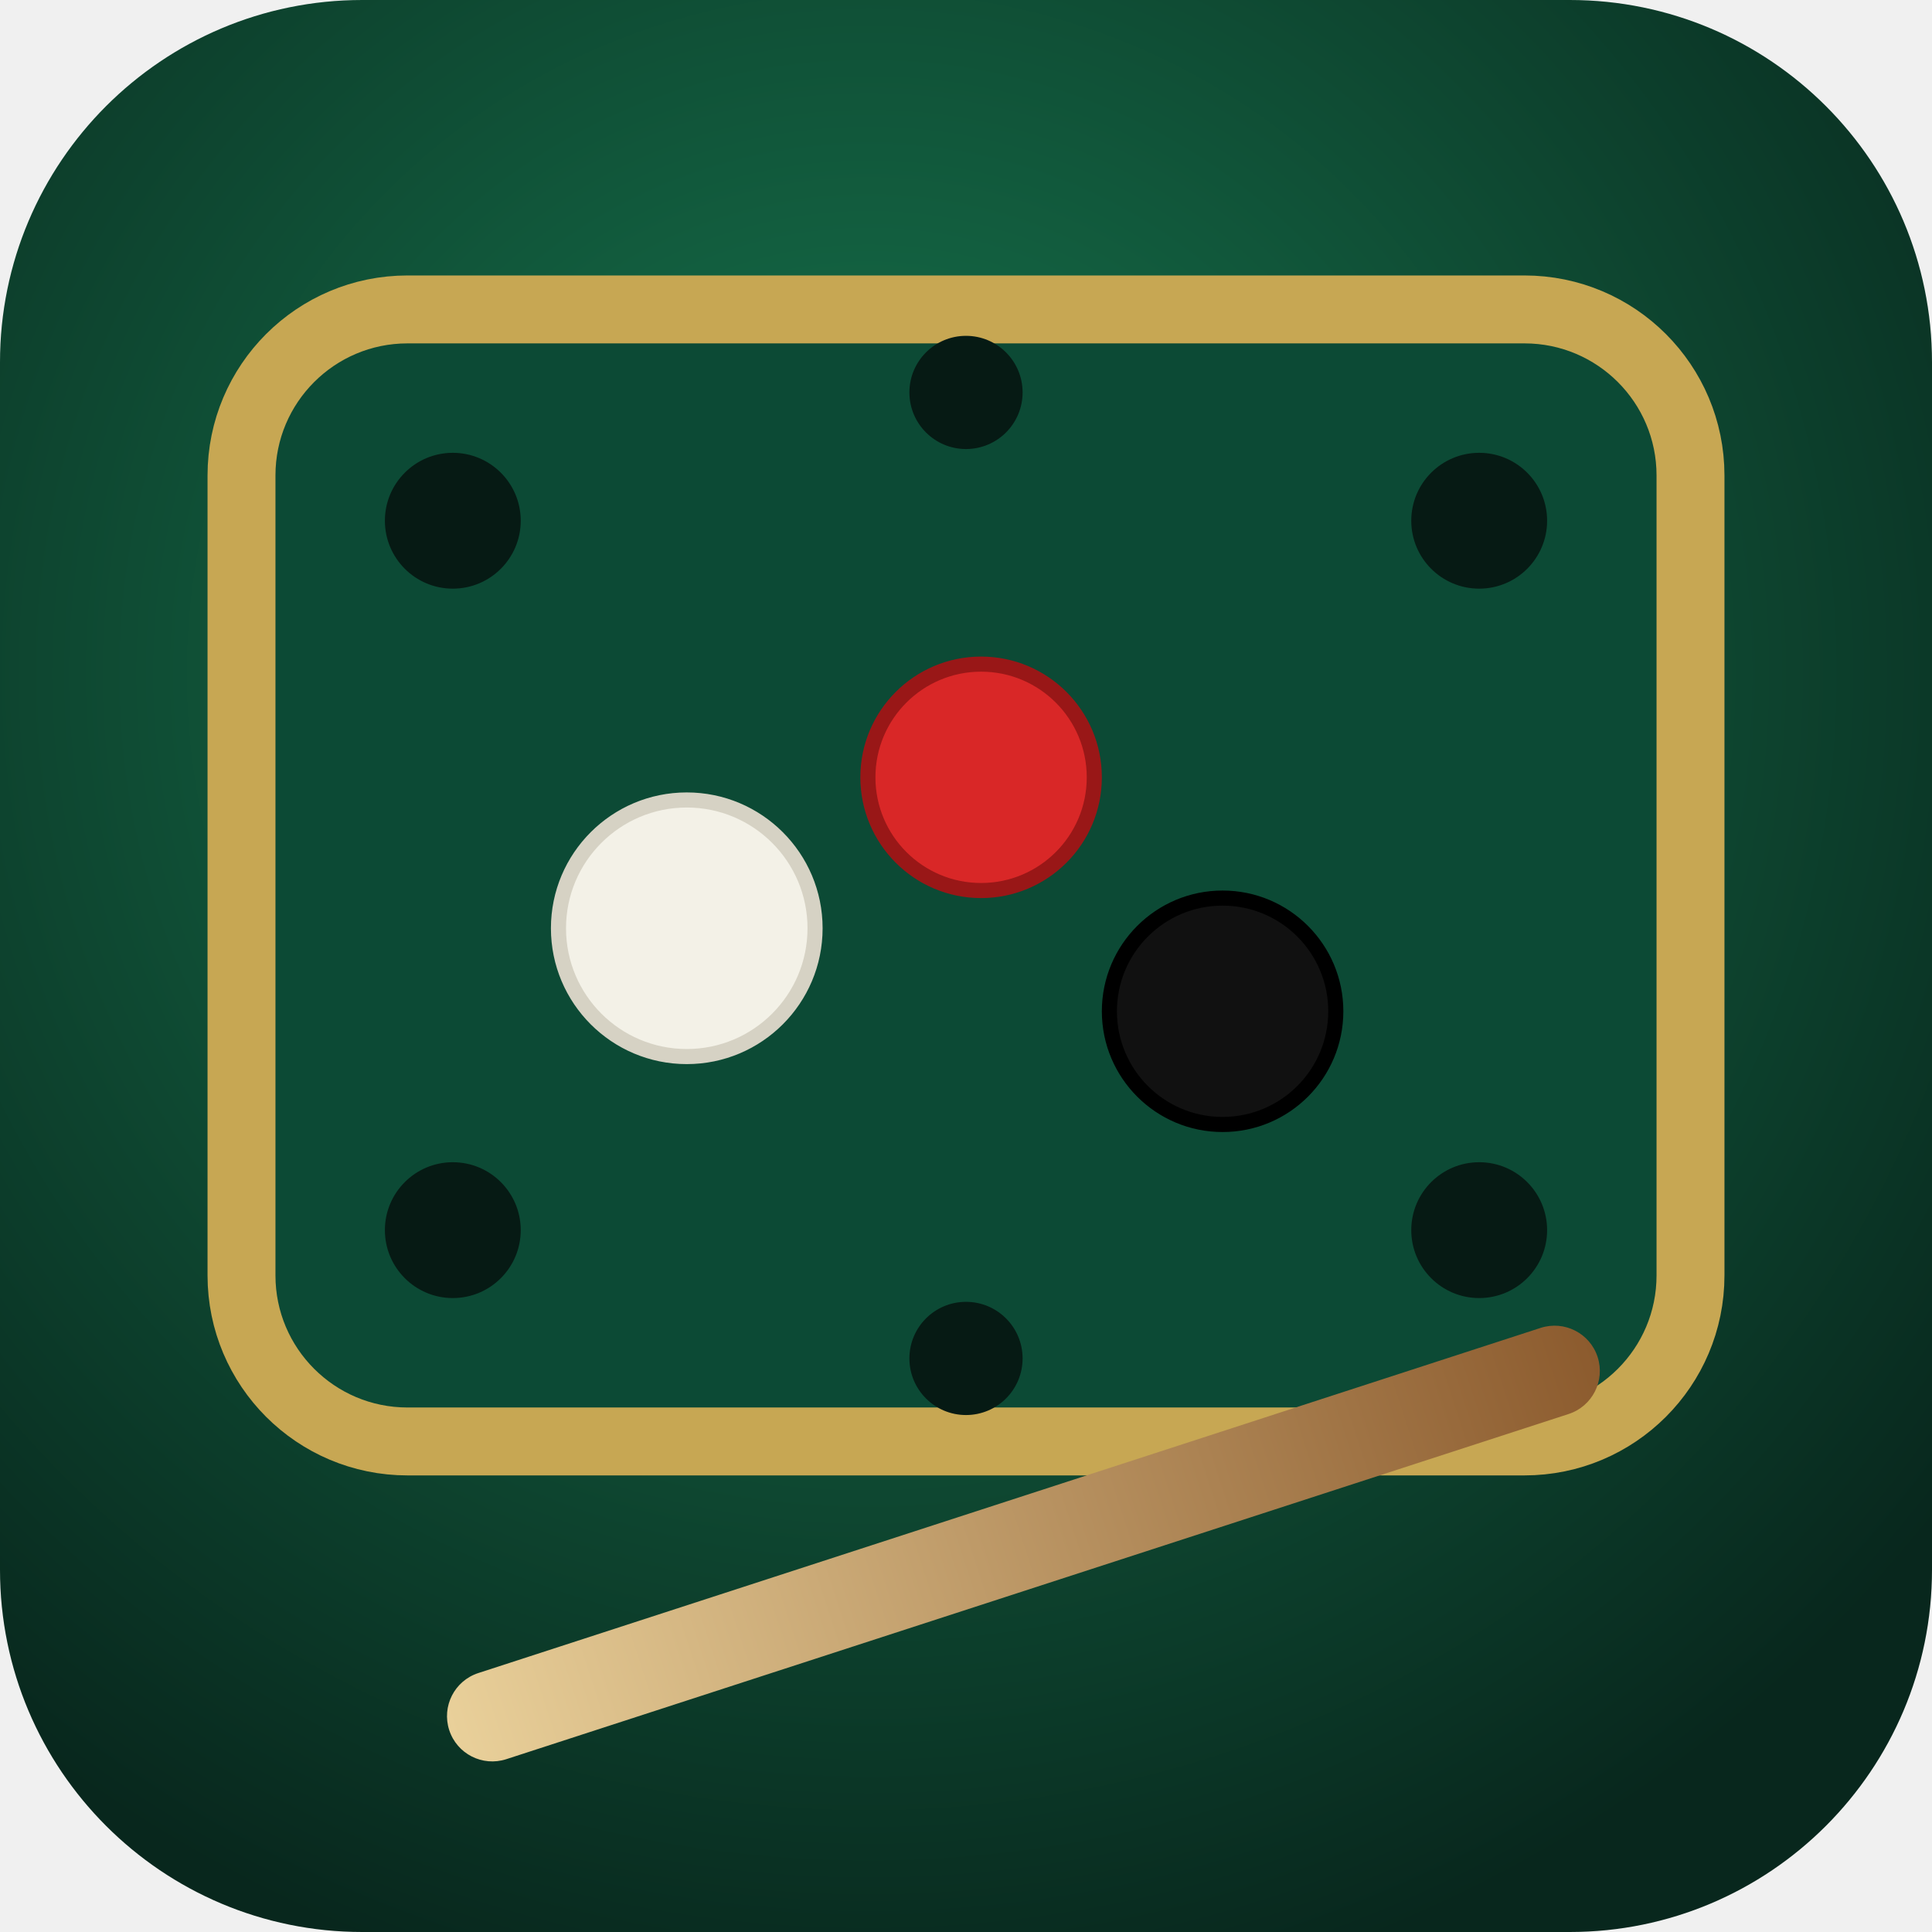
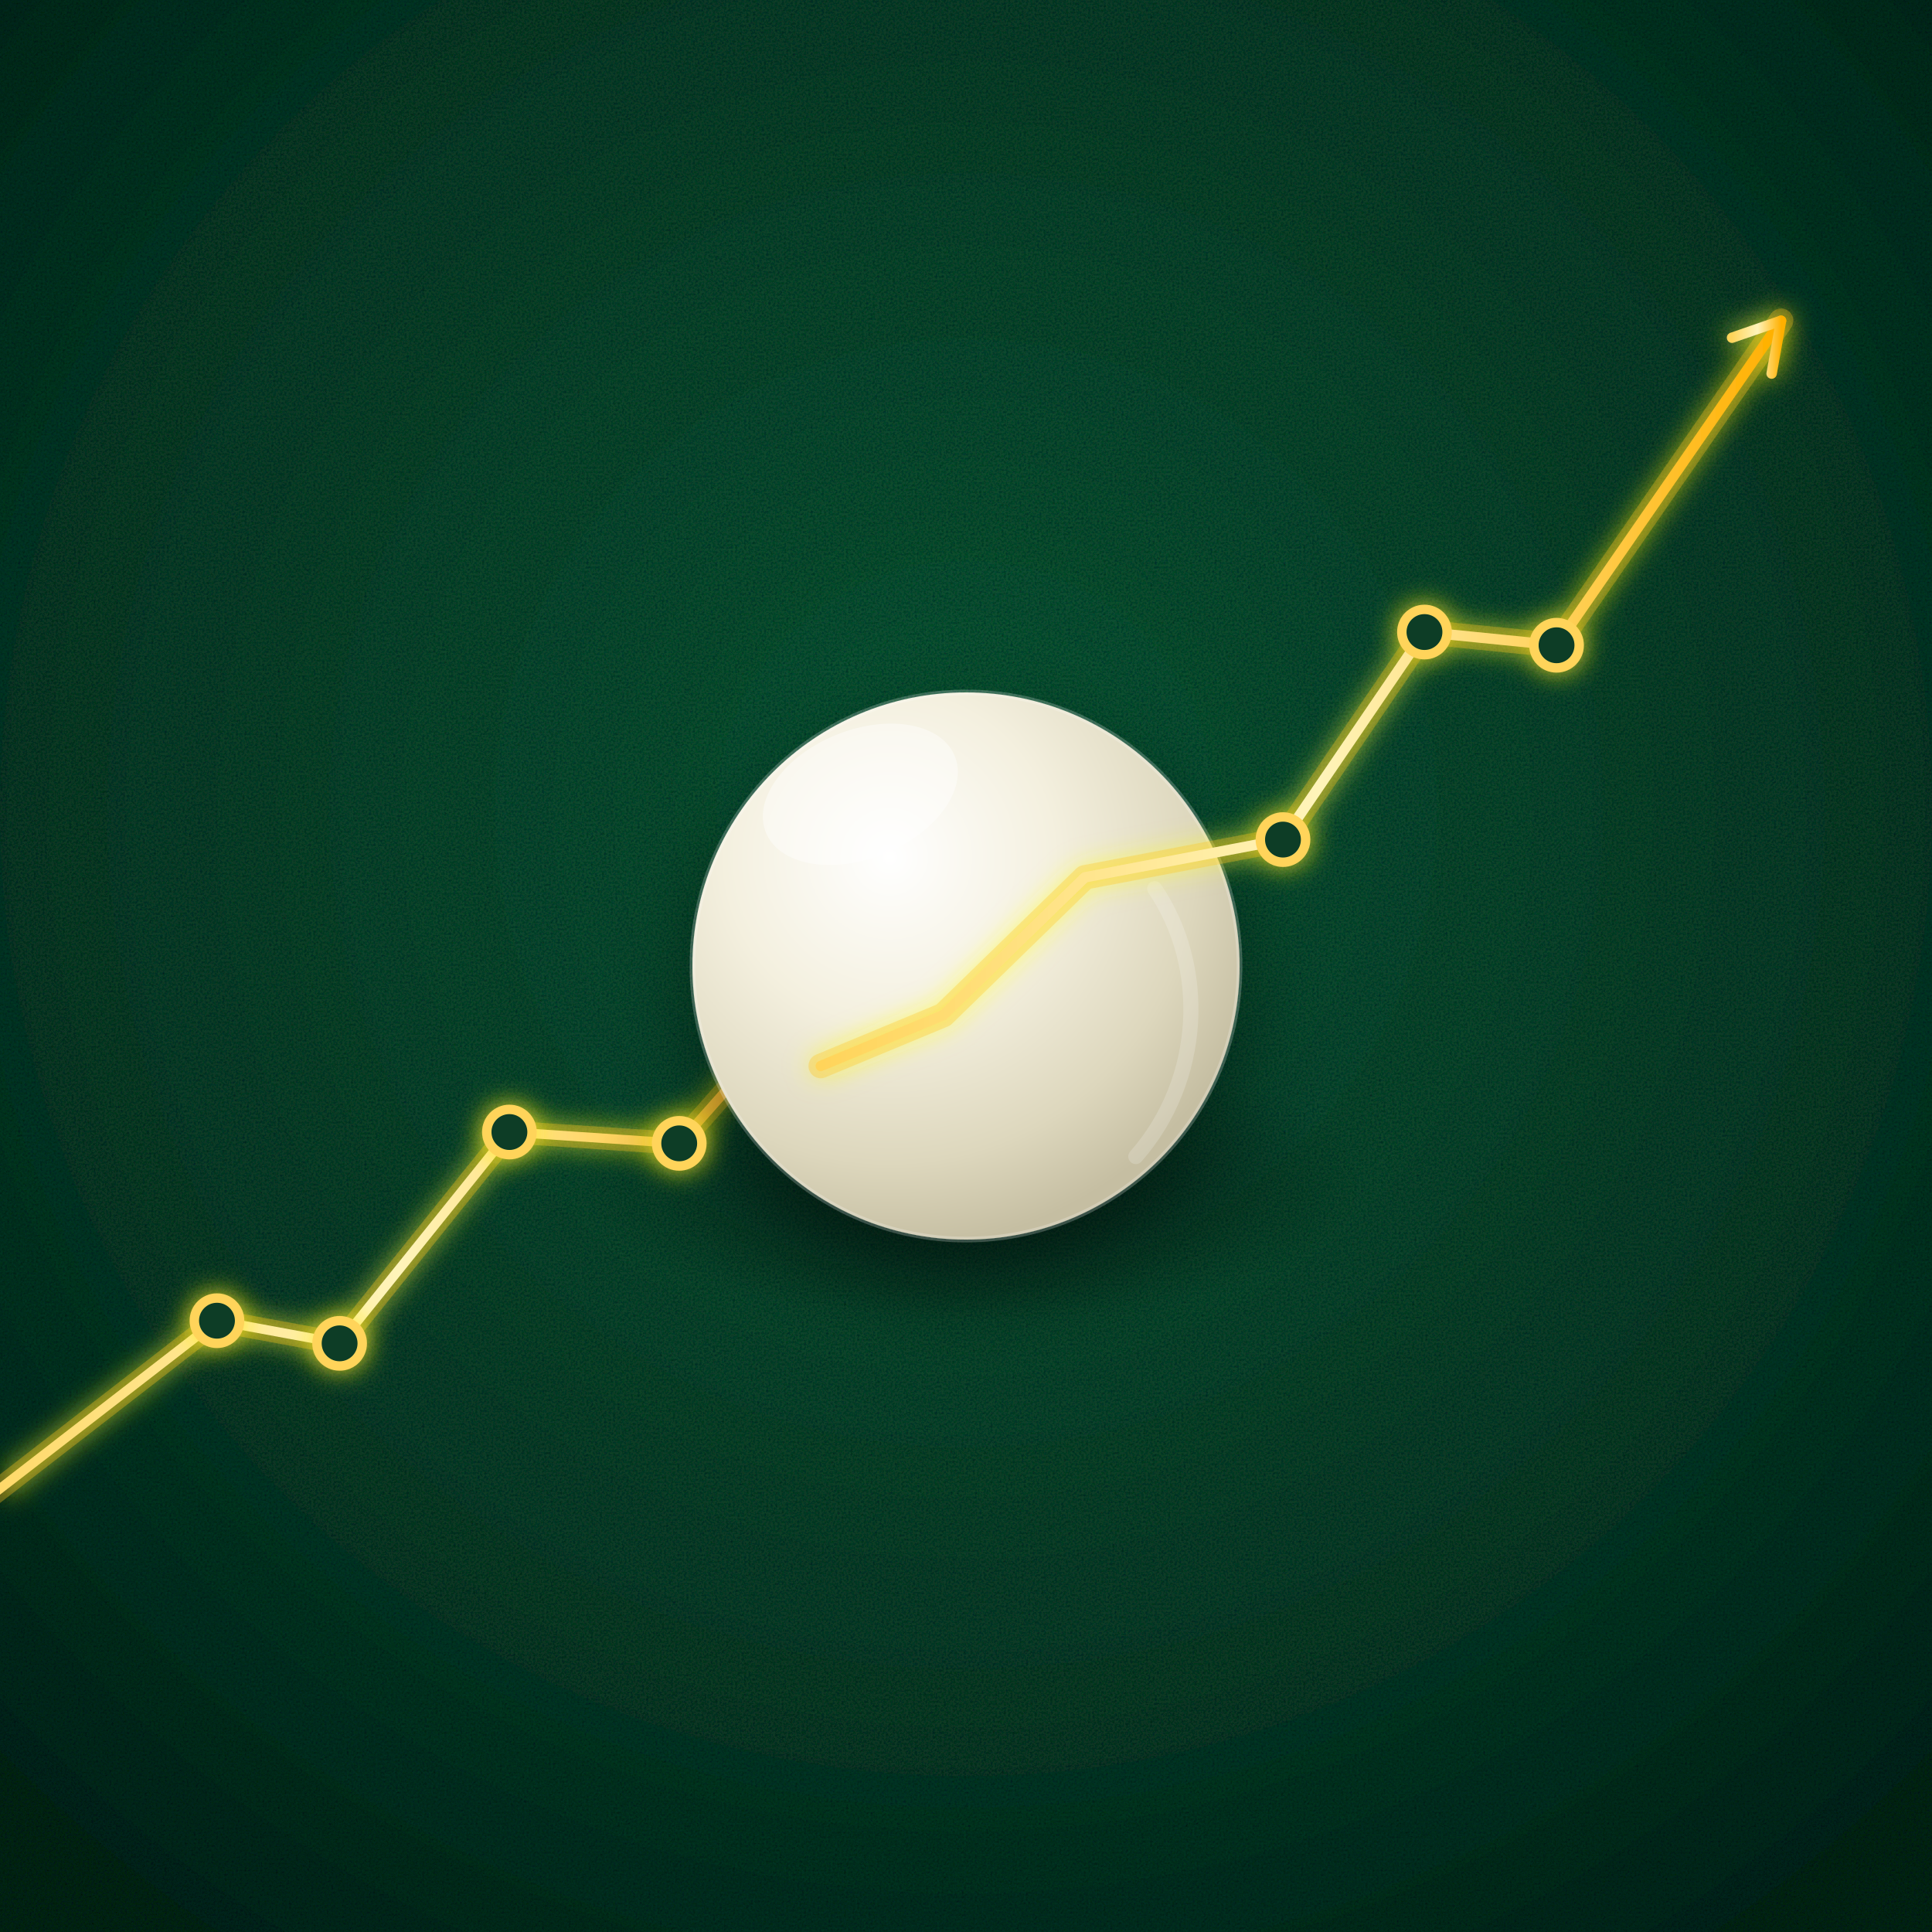
- <svg xmlns="http://www.w3.org/2000/svg" viewBox="0 0 512 512">
+ <svg xmlns="http://www.w3.org/2000/svg" viewBox="0 0 1024 1024" role="img" aria-labelledby="title desc">
  <defs>
-     <radialGradient id="felt" cx="45%" cy="35%" r="70%">
-       <stop offset="0%" stop-color="#17784f" />
-       <stop offset="100%" stop-color="#08271d" />
+     <radialGradient id="feltGradient" cx="50%" cy="42%" r="70%">
+       <stop offset="0%" stop-color="#0b5a38" />
+       <stop offset="65%" stop-color="#073d28" />
+       <stop offset="100%" stop-color="#042619" />
    </radialGradient>
-     <linearGradient id="cue" x1="0" x2="1">
-       <stop offset="0%" stop-color="#e9d09a" />
-       <stop offset="100%" stop-color="#8c5b2e" />
+     <filter id="feltNoise" x="-10%" y="-10%" width="120%" height="120%">
+       <feTurbulence type="fractalNoise" baseFrequency="0.85" numOctaves="3" seed="7" result="noise" />
+       <feColorMatrix type="saturate" values="0" />
+       <feComponentTransfer>
+         <feFuncA type="table" tableValues="0 0.11" />
+       </feComponentTransfer>
+       <feBlend in="SourceGraphic" in2="noise" mode="multiply" />
+     </filter>
+     <radialGradient id="ballGradient" cx="36%" cy="30%" r="72%">
+       <stop offset="0%" stop-color="#ffffff" />
+       <stop offset="42%" stop-color="#f4f0df" />
+       <stop offset="78%" stop-color="#ddd7bd" />
+       <stop offset="100%" stop-color="#c5bea2" />
+     </radialGradient>
+     <radialGradient id="shadowGradient" cx="50%" cy="50%" r="50%">
+       <stop offset="0%" stop-color="#000000" stop-opacity="0.48" />
+       <stop offset="55%" stop-color="#000000" stop-opacity="0.25" />
+       <stop offset="100%" stop-color="#000000" stop-opacity="0" />
+     </radialGradient>
+     <filter id="goldGlow" x="-40%" y="-40%" width="180%" height="180%">
+       <feGaussianBlur stdDeviation="7" result="blur" />
+       <feColorMatrix in="blur" type="matrix" values="1 0 0 0 1  0 0.72 0 0 0.52  0 0 0.12 0 0  0 0 0 0.95 0" result="glow" />
+       <feMerge>
+         <feMergeNode in="glow" />
+         <feMergeNode in="SourceGraphic" />
+       </feMerge>
+     </filter>
+     <linearGradient id="goldLine" x1="0" y1="0" x2="1" y2="0">
+       <stop offset="0%" stop-color="#ffd45a" />
+       <stop offset="52%" stop-color="#fff4ba" />
+       <stop offset="100%" stop-color="#ffb000" />
    </linearGradient>
+     <filter id="softShadow" x="-40%" y="-40%" width="180%" height="180%">
+       <feDropShadow dx="0" dy="22" stdDeviation="24" flood-color="#000000" flood-opacity="0.42" />
+     </filter>
  </defs>
-   <rect width="512" height="512" rx="96" fill="url(#felt)" />
-   <rect x="64" y="82" width="384" height="300" rx="44" fill="#0c4a35" stroke="#c7a753" stroke-width="18" />
-   <circle cx="120" cy="138" r="18" fill="#061a14" />
-   <circle cx="392" cy="138" r="18" fill="#061a14" />
-   <circle cx="120" cy="326" r="18" fill="#061a14" />
-   <circle cx="392" cy="326" r="18" fill="#061a14" />
-   <circle cx="256" cy="104" r="15" fill="#061a14" />
-   <circle cx="256" cy="360" r="15" fill="#061a14" />
-   <circle cx="182" cy="246" r="34" fill="#f3f1e7" stroke="#d6d2c4" stroke-width="4" />
-   <circle cx="260" cy="206" r="30" fill="#d92727" stroke="#991717" stroke-width="4" />
-   <circle cx="324" cy="268" r="30" fill="#111111" stroke="#000" stroke-width="4" />
-   <rect x="112" y="402" width="320" height="24" rx="12" fill="url(#cue)" transform="rotate(-18 256 414)" />
+   <rect width="1024" height="1024" fill="url(#feltGradient)" filter="url(#feltNoise)" />
+   <g filter="url(#goldGlow)" stroke-linecap="round" stroke-linejoin="round">
+     <polyline points="-40,820 115,700 180,712 270,600 360,606 445,510" fill="none" stroke="#ffbe1d" stroke-width="12" opacity="0.34" />
+     <polyline points="-40,820 115,700 180,712 270,600 360,606 445,510" fill="none" stroke="url(#goldLine)" stroke-width="5" />
+   </g>
+   <ellipse cx="516" cy="628" rx="210" ry="72" fill="url(#shadowGradient)" opacity="0.78" />
+   <circle cx="512" cy="512" r="145" fill="url(#ballGradient)" filter="url(#softShadow)" />
+   <circle cx="512" cy="512" r="145" fill="none" stroke="#ffffff" stroke-opacity="0.22" stroke-width="3" />
+   <ellipse cx="456" cy="421" rx="54" ry="34" fill="#ffffff" opacity="0.42" transform="rotate(-22 456 421)" />
+   <path d="M612 471c28 41 26 101-10 142" fill="none" stroke="#ffffff" stroke-opacity="0.18" stroke-width="8" stroke-linecap="round" />
+   <g filter="url(#goldGlow)" stroke-linecap="round" stroke-linejoin="round">
+     <polyline points="435,565 500,538 575,465 680,445 755,335 825,342 944,170" fill="none" stroke="#ffbe1d" stroke-width="13" opacity="0.32" />
+     <polyline points="435,565 500,538 575,465 680,445 755,335 825,342 944,170" fill="none" stroke="url(#goldLine)" stroke-width="5.5" />
+     <path d="M918 179 L944 170 L939 198" fill="none" stroke="url(#goldLine)" stroke-width="5.5" />
+     <g fill="#073d28" stroke="#ffd45a" stroke-width="5">
+       <circle cx="115" cy="700" r="12" />
+       <circle cx="180" cy="712" r="12" />
+       <circle cx="270" cy="600" r="12" />
+       <circle cx="360" cy="606" r="12" />
+       <circle cx="680" cy="445" r="12" />
+       <circle cx="755" cy="335" r="12" />
+       <circle cx="825" cy="342" r="12" />
+     </g>
+   </g>
</svg>
